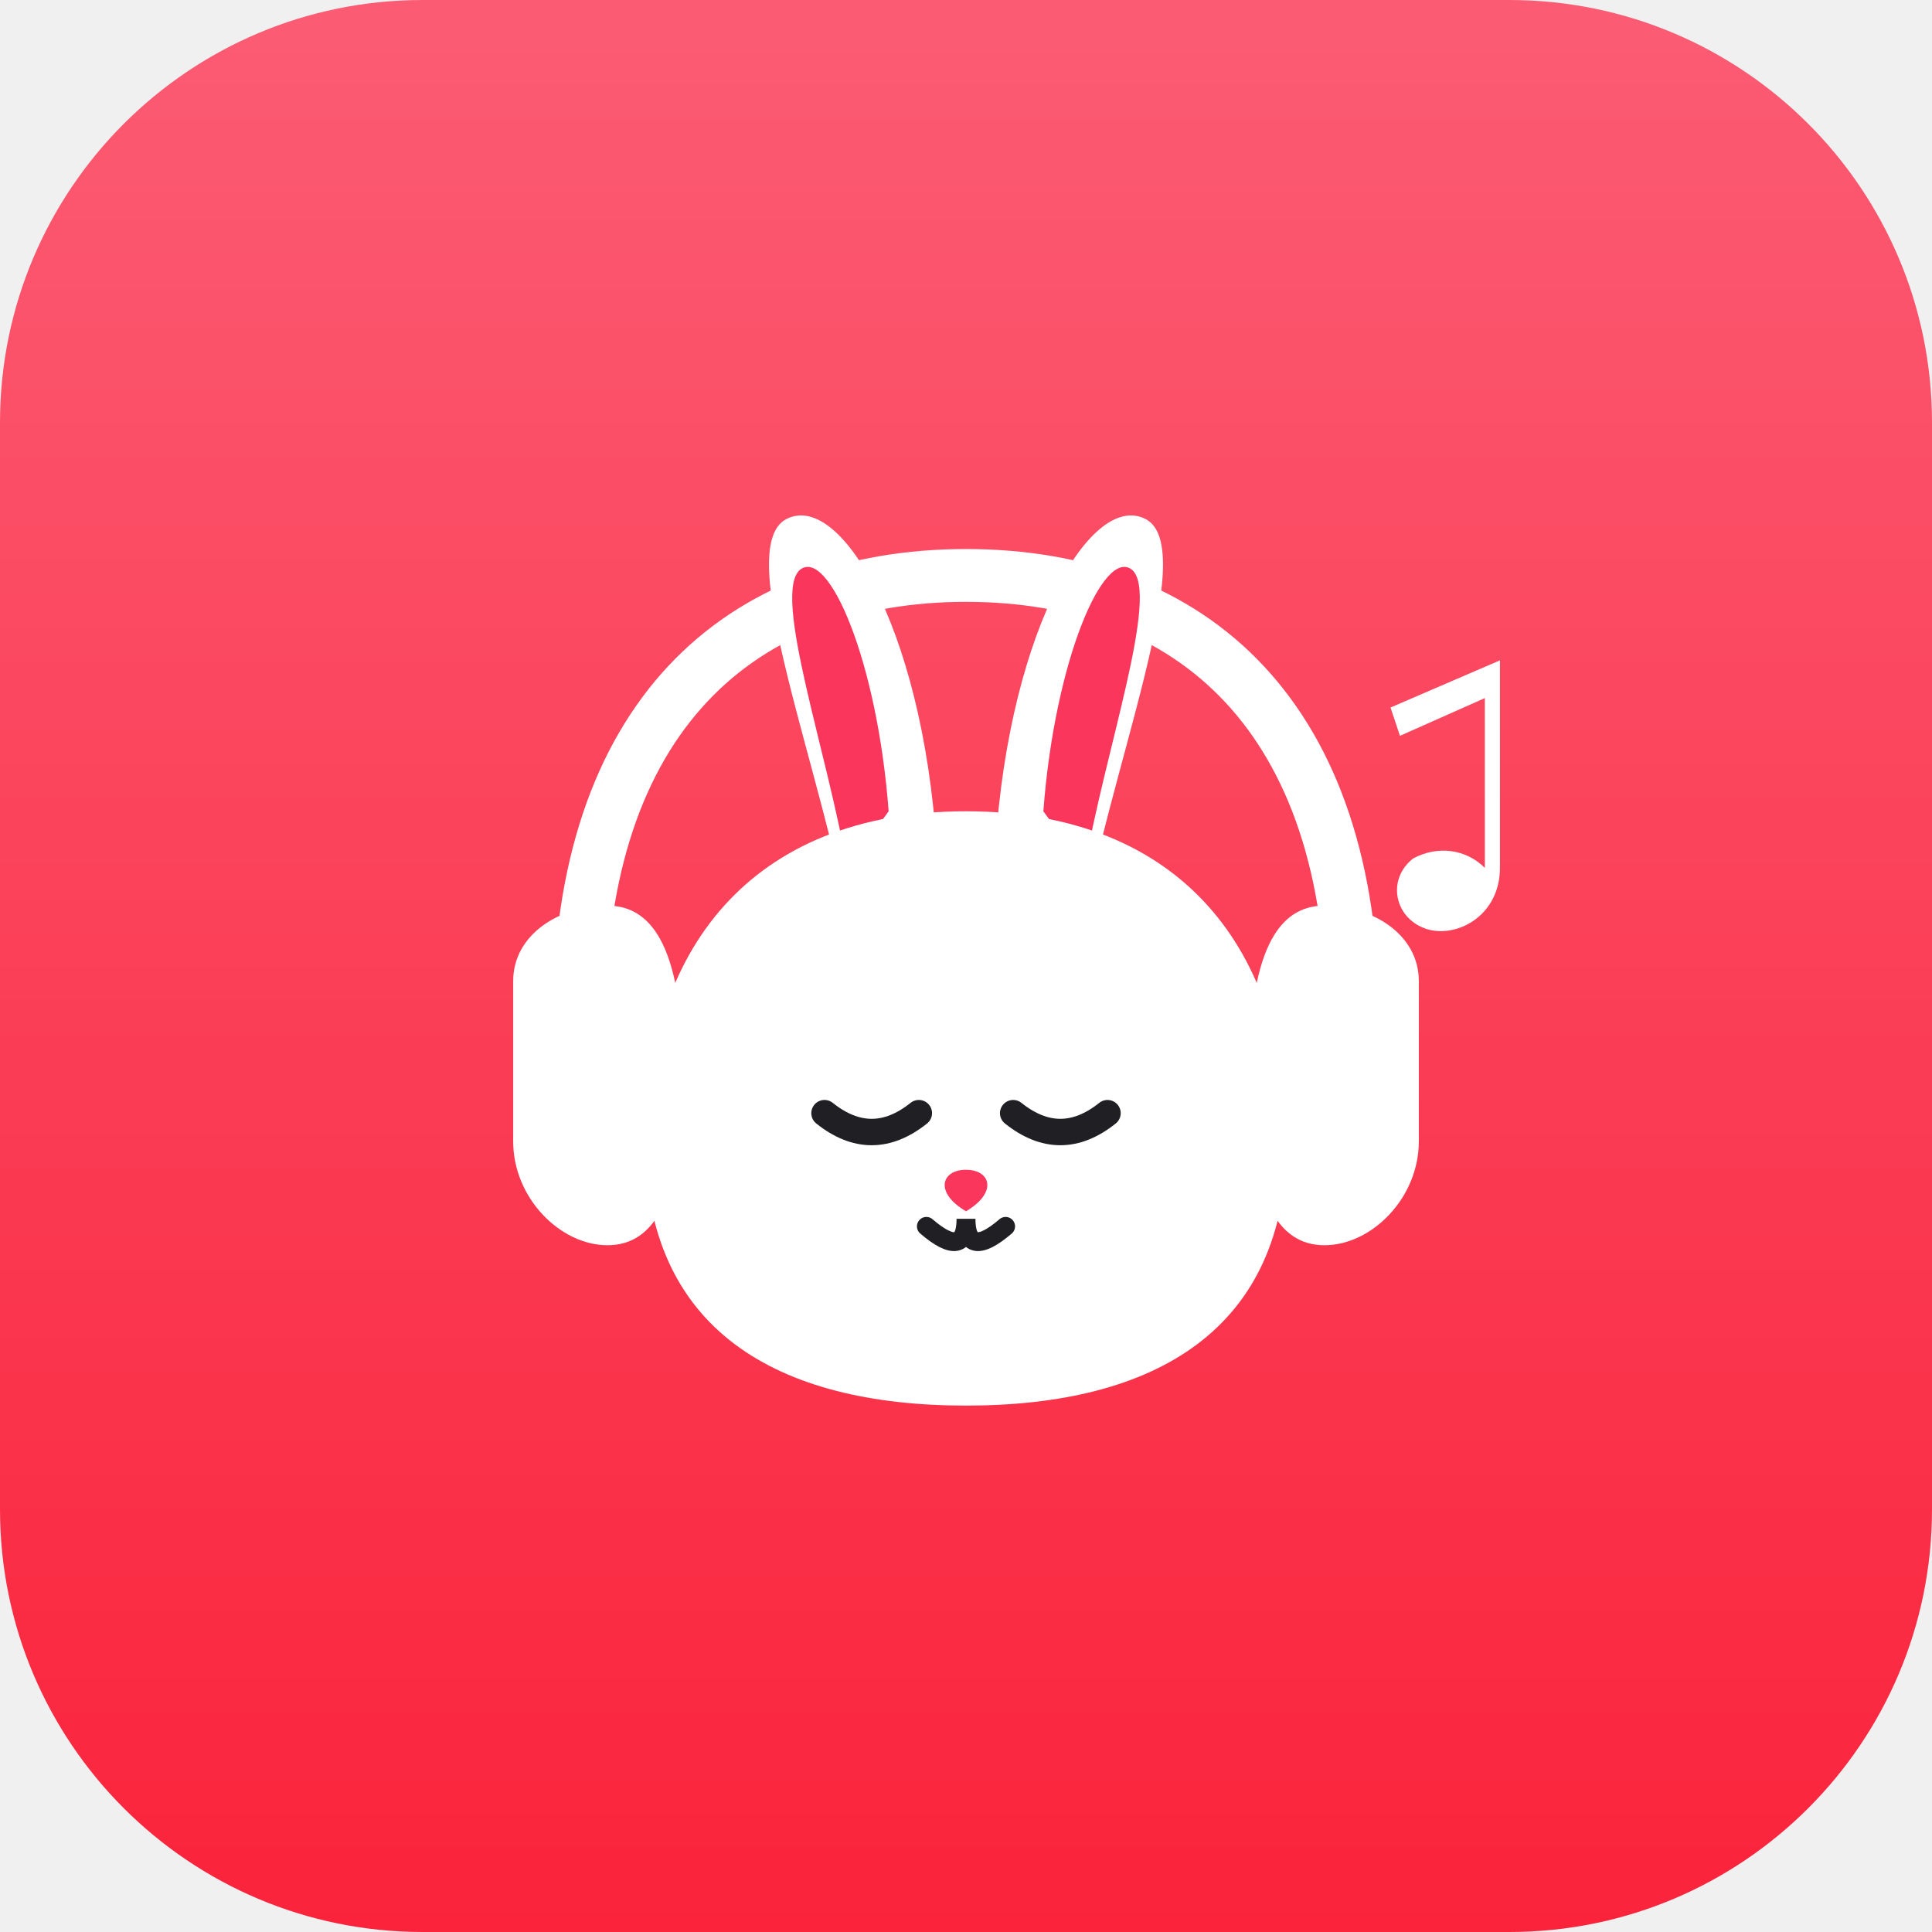
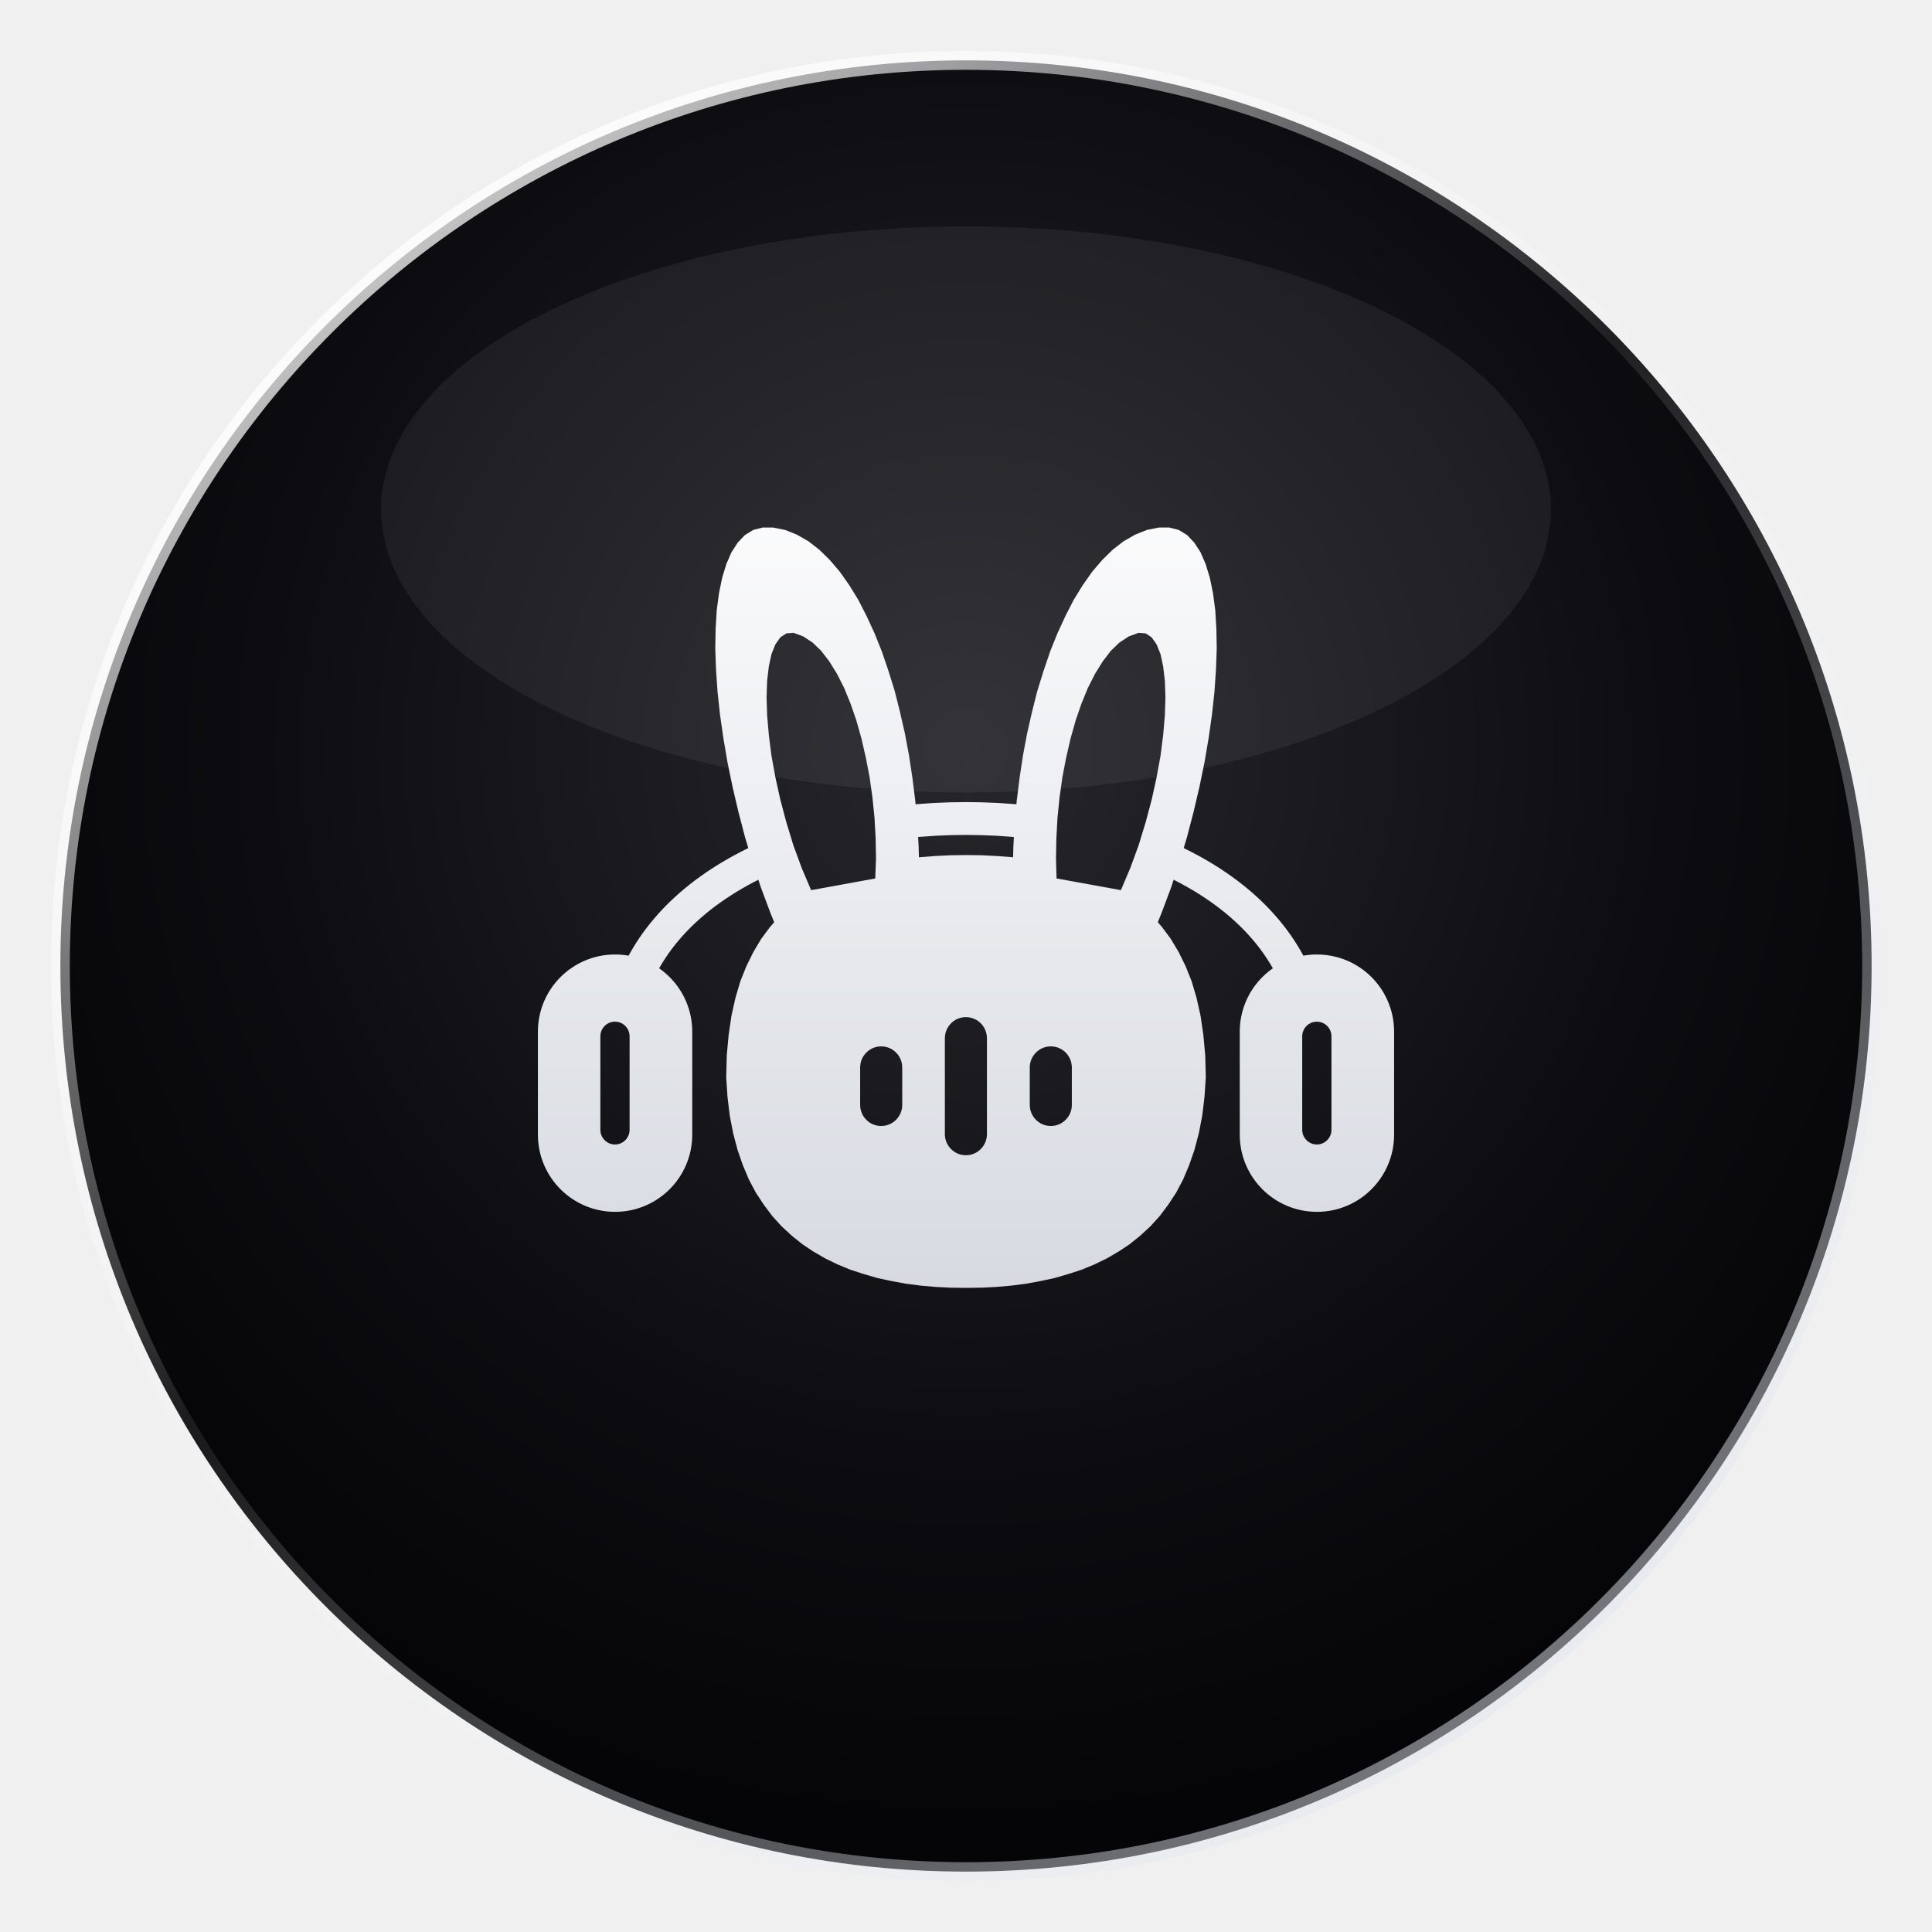
<svg xmlns="http://www.w3.org/2000/svg" width="1024" height="1024" viewBox="0 0 1024 1024" fill="none">
  <defs>
-     <linearGradient id="bgGrad" x1="512" y1="0" x2="512" y2="1024" gradientUnits="userSpaceOnUse">
-       <stop stop-color="#FB5C74" />
-       <stop offset="1" stop-color="#FA233B" />
+     <radialGradient id="btBg" cx="50%" cy="38%" r="60%">
+       <stop offset="0%" stop-color="#26262C" />
+       <stop offset="65%" stop-color="#0D0D11" />
+       <stop offset="100%" stop-color="#050507" />
+     </radialGradient>
+     <linearGradient id="btGlass" x1="512" y1="220" x2="512" y2="760" gradientUnits="userSpaceOnUse">
+       <stop offset="0%" stop-color="#FFFFFF" />
+       <stop offset="100%" stop-color="#D0D4DC" />
    </linearGradient>
+     <linearGradient id="btRim" x1="180" y1="80" x2="844" y2="944" gradientUnits="userSpaceOnUse">
+       <stop offset="0%" stop-color="#FFFFFF" stop-opacity="0.85" />
+       <stop offset="45%" stop-color="#FFFFFF" stop-opacity="0.08" />
+       <stop offset="100%" stop-color="#DCE2EC" stop-opacity="0.55" />
+     </linearGradient>
+     <mask id="btCut">
+       <rect width="1024" height="1024" fill="white" />
+       <path d="M463.9 465.6 L464.3 455.0 L464.1 444.2 L463.5 433.4 L462.4 422.6 L460.9 411.9 L458.9 401.5 L456.6 391.5 L453.9 381.9 L450.8 372.9 L447.4 364.6 L443.6 357.1 L439.5 350.5 L435.2 344.9 L430.6 340.5 L425.7 337.3 L420.6 335.4 L420.6 335.4 L416.8 335.7 L413.6 337.8 L411.0 341.5 L408.9 346.7 L407.5 353.2 L406.6 360.8 L406.3 369.6 L406.6 379.2 L407.5 389.6 L408.9 400.6 L411.0 412.1 L413.6 423.9 L416.8 435.9 L420.5 448.0 L424.9 460.0 L429.9 471.8 Z" fill="black" />
+       <path d="M560.0 465.6 L559.7 455.0 L559.9 444.2 L560.5 433.4 L561.6 422.6 L563.1 411.9 L565.1 401.5 L567.4 391.5 L570.1 381.9 L573.2 372.9 L576.6 364.6 L580.4 357.1 L584.5 350.5 L588.8 344.9 L593.4 340.5 L598.3 337.3 L603.5 335.4 L603.5 335.4 L607.2 335.7 L610.4 337.8 L613.0 341.5 L615.1 346.7 L616.5 353.2 L617.4 360.8 L617.7 369.6 L617.4 379.2 L616.5 389.6 L615.1 400.6 L613.0 412.1 L610.4 423.9 L607.2 435.9 L603.5 448.0 L599.1 460.0 L594.1 471.8 Z" fill="black" />
+       <rect x="455.9" y="554.6" width="22.3" height="42.2" rx="11.2" fill="black" />
+       <rect x="500.8" y="539.1" width="22.3" height="73.2" rx="11.2" fill="black" />
+       <rect x="545.8" y="554.6" width="22.3" height="42.2" rx="11.2" fill="black" />
+       <rect x="318.2" y="541.5" width="15.5" height="65.1" rx="7.8" fill="black" />
+       <rect x="690.2" y="541.5" width="15.5" height="65.1" rx="7.8" fill="black" />
+     </mask>
  </defs>
-   <rect width="1024" height="1024" rx="224" fill="url(#bgGrad)" />
-   <g transform="translate(147, 270)">
-     <path d="M160 270 C160 110 245 35 365 35 C485 35 570 110 570 270" stroke="white" stroke-width="28" stroke-linecap="round" />
-     <path d="M305 230 C290 140 240 20 270 5 C300 -10 345 70 350 190 Z" fill="white" />
-     <path d="M425 230 C440 140 490 20 460 5 C430 -10 385 70 380 190 Z" fill="white" />
-     <path d="M302 190 C292 130 262 45 277 32 C292 20 318 80 324 160 Z" fill="#FA365C" />
-     <path d="M428 190 C438 130 468 45 453 32 C438 20 412 80 406 160 Z" fill="#FA365C" />
-     <path d="M365 160 C250 160 195 235 195 335 C195 435 265 475 365 475 C465 475 535 435 535 335 C535 235 480 160 365 160 Z" fill="white" />
-     <path d="M125 250 C125 225 150 210 175 210 C200 210 215 235 215 300 C215 365 200 390 175 390 C150 390 125 365 125 335 Z" fill="white" />
-     <path d="M605 250 C605 225 580 210 555 210 C530 210 515 235 515 300 C515 365 530 390 555 390 C580 390 605 365 605 335 Z" fill="white" />
-     <path d="M290 320 Q315 340 340 320" stroke="#202024" stroke-width="14" stroke-linecap="round" />
-     <path d="M390 320 Q415 340 440 320" stroke="#202024" stroke-width="14" stroke-linecap="round" />
-     <path d="M365 350 C352 350 348 362 365 372 C382 362 378 350 365 350 Z" fill="#FA365C" />
-     <path d="M344 380 Q365 398 365 376 Q365 398 386 380" stroke="#202024" stroke-width="10" stroke-linecap="round" />
-     <path d="M595 120 L640 100 L640 190 C630 180 615 178 602 185 C588 196 592 216 608 222 C624 228 648 216 648 190 L648 80 L590 105 Z" fill="white" />
+   <circle cx="512" cy="512" r="480" fill="url(#btBg)" stroke="url(#btRim)" stroke-width="10" />
+   <ellipse cx="512" cy="270" rx="310" ry="150" fill="white" opacity="0.06" />
+   <g mask="url(#btCut)">
+     <path d="M485.6 496.6 L486.6 484.9 L487.1 472.9 L487.2 460.8 L486.9 448.7 L486.2 436.5 L485.1 424.3 L483.6 412.3 L481.8 400.4 L479.6 388.7 L477.0 377.3 L474.2 366.2 L470.9 355.6 L467.4 345.3 L463.5 335.6 L459.3 326.5 L454.9 317.9 L450.1 310.1 L445.1 303.0 L439.8 296.8 L434.3 291.4 L428.5 286.9 L422.4 283.4 L416.2 280.9 L409.7 279.6 L409.7 279.6 L404.2 279.6 L399.2 280.9 L394.8 283.6 L391.0 287.6 L387.7 292.7 L385.0 298.9 L382.8 306.1 L381.1 314.3 L379.9 323.3 L379.3 333.1 L379.1 343.6 L379.5 354.8 L380.3 366.5 L381.6 378.6 L383.4 391.2 L385.6 404.1 L388.3 417.2 L391.4 430.4 L394.9 443.8 L398.9 457.1 L403.3 470.4 L408.2 483.5 L413.4 496.4 L419.0 509.0 Z" fill="url(#btGlass)" />
+     <path d="M538.4 496.6 L537.4 484.9 L536.9 472.9 L536.8 460.8 L537.1 448.7 L537.8 436.5 L538.9 424.3 L540.4 412.3 L542.2 400.4 L544.4 388.7 L547.0 377.3 L549.8 366.2 L553.1 355.6 L556.6 345.3 L560.5 335.6 L564.7 326.5 L569.1 317.9 L573.9 310.1 L578.9 303.0 L584.2 296.8 L589.7 291.4 L595.5 286.9 L601.6 283.4 L607.8 280.9 L614.3 279.6 L614.3 279.6 L619.8 279.6 L624.8 280.9 L629.2 283.6 L633.0 287.6 L636.3 292.7 L639.0 298.9 L641.2 306.1 L642.9 314.3 L644.1 323.3 L644.7 333.1 L644.9 343.6 L644.5 354.8 L643.7 366.5 L642.4 378.6 L640.6 391.2 L638.4 404.1 L635.7 417.2 L632.6 430.4 L629.1 443.8 L625.1 457.1 L620.7 470.4 L615.8 483.5 L610.6 496.4 L605.0 509.0 Z" fill="url(#btGlass)" />
+     <path d="M384.9 571.0 L385.2 559.4 L386.2 548.5 L387.7 538.3 L389.8 528.9 L392.4 520.1 L395.6 512.1 L399.3 504.6 L403.4 497.7 L408.0 491.5 L412.9 485.8 L418.3 480.7 L424.0 476.1 L430.1 471.9 L436.5 468.3 L443.2 465.1 L450.1 462.4 L457.3 460.0 L464.7 458.1 L472.2 456.5 L480.0 455.3 L487.8 454.3 L495.8 453.7 L503.9 453.3 L512.0 453.2 L512.0 453.2 L520.1 453.3 L528.2 453.7 L536.2 454.3 L544.0 455.3 L551.8 456.5 L559.3 458.1 L566.7 460.0 L573.9 462.4 L580.8 465.1 L587.5 468.3 L593.9 471.9 L600.0 476.1 L605.7 480.7 L611.1 485.8 L616.0 491.5 L620.6 497.7 L624.7 504.6 L628.4 512.1 L631.6 520.1 L634.2 528.9 L636.3 538.3 L637.8 548.5 L638.8 559.4 L639.1 571.0 L639.1 571.0 L638.4 581.5 L637.2 591.4 L635.4 600.7 L633.1 609.4 L630.3 617.5 L627.1 625.1 L623.4 632.1 L619.2 638.5 L614.7 644.5 L609.8 649.9 L604.4 654.9 L598.8 659.4 L592.8 663.4 L586.6 667.0 L580.0 670.2 L573.2 673.0 L566.1 675.3 L558.9 677.4 L551.4 679.0 L543.8 680.4 L536.0 681.4 L528.1 682.1 L520.1 682.5 L512.0 682.6 L512.0 682.6 L503.9 682.5 L495.9 682.1 L488.0 681.4 L480.2 680.4 L472.6 679.0 L465.1 677.4 L457.9 675.3 L450.8 673.0 L444.0 670.2 L437.4 667.0 L431.2 663.4 L425.2 659.4 L419.6 654.9 L414.2 649.9 L409.3 644.5 L404.8 638.5 L400.6 632.1 L396.9 625.1 L393.7 617.5 L390.9 609.4 L388.6 600.7 L386.8 591.4 L385.6 581.5 L384.9 571.0 Z" fill="url(#btGlass)" />
+     <path d="M 329.1 552.4 C 338.4 394.3, 685.6 394.3, 694.9 552.4" stroke="url(#btGlass)" stroke-width="17.4" stroke-linecap="round" fill="none" />
+     <rect x="285.1" y="505.9" width="81.8" height="136.4" rx="40.9" fill="url(#btGlass)" />
+     <rect x="657.1" y="505.9" width="81.8" height="136.4" rx="40.9" fill="url(#btGlass)" />
  </g>
</svg>
